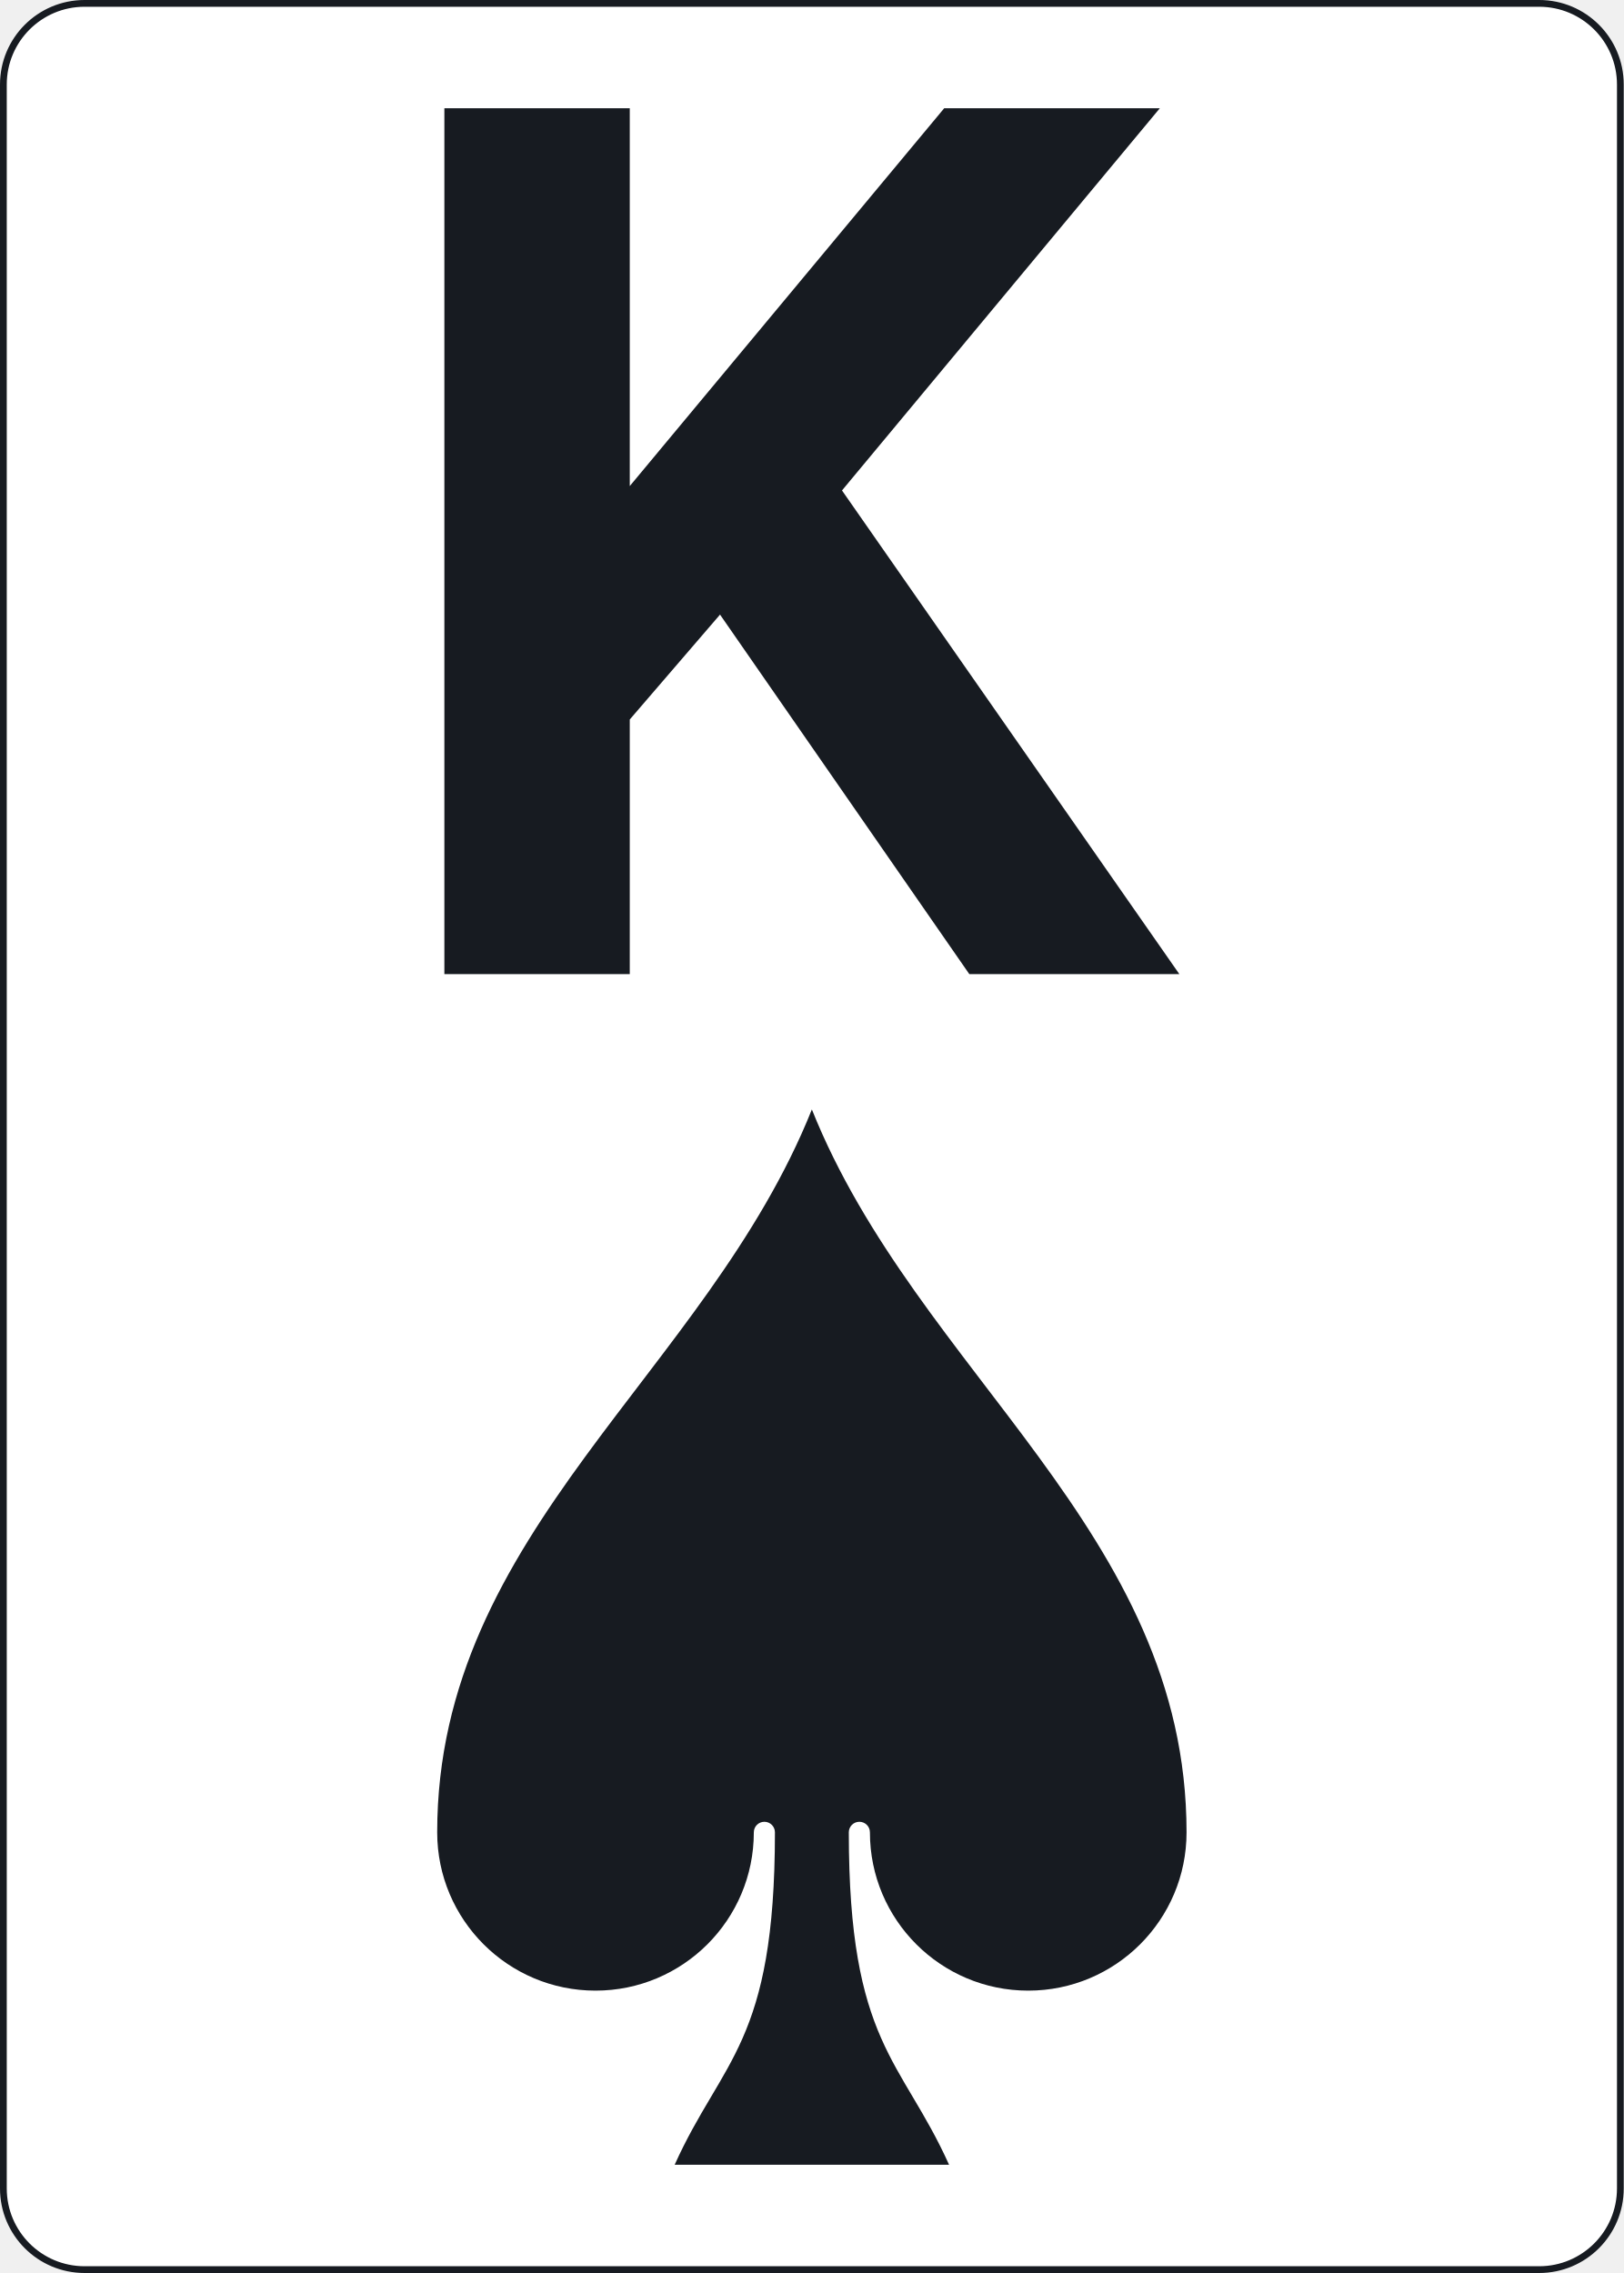
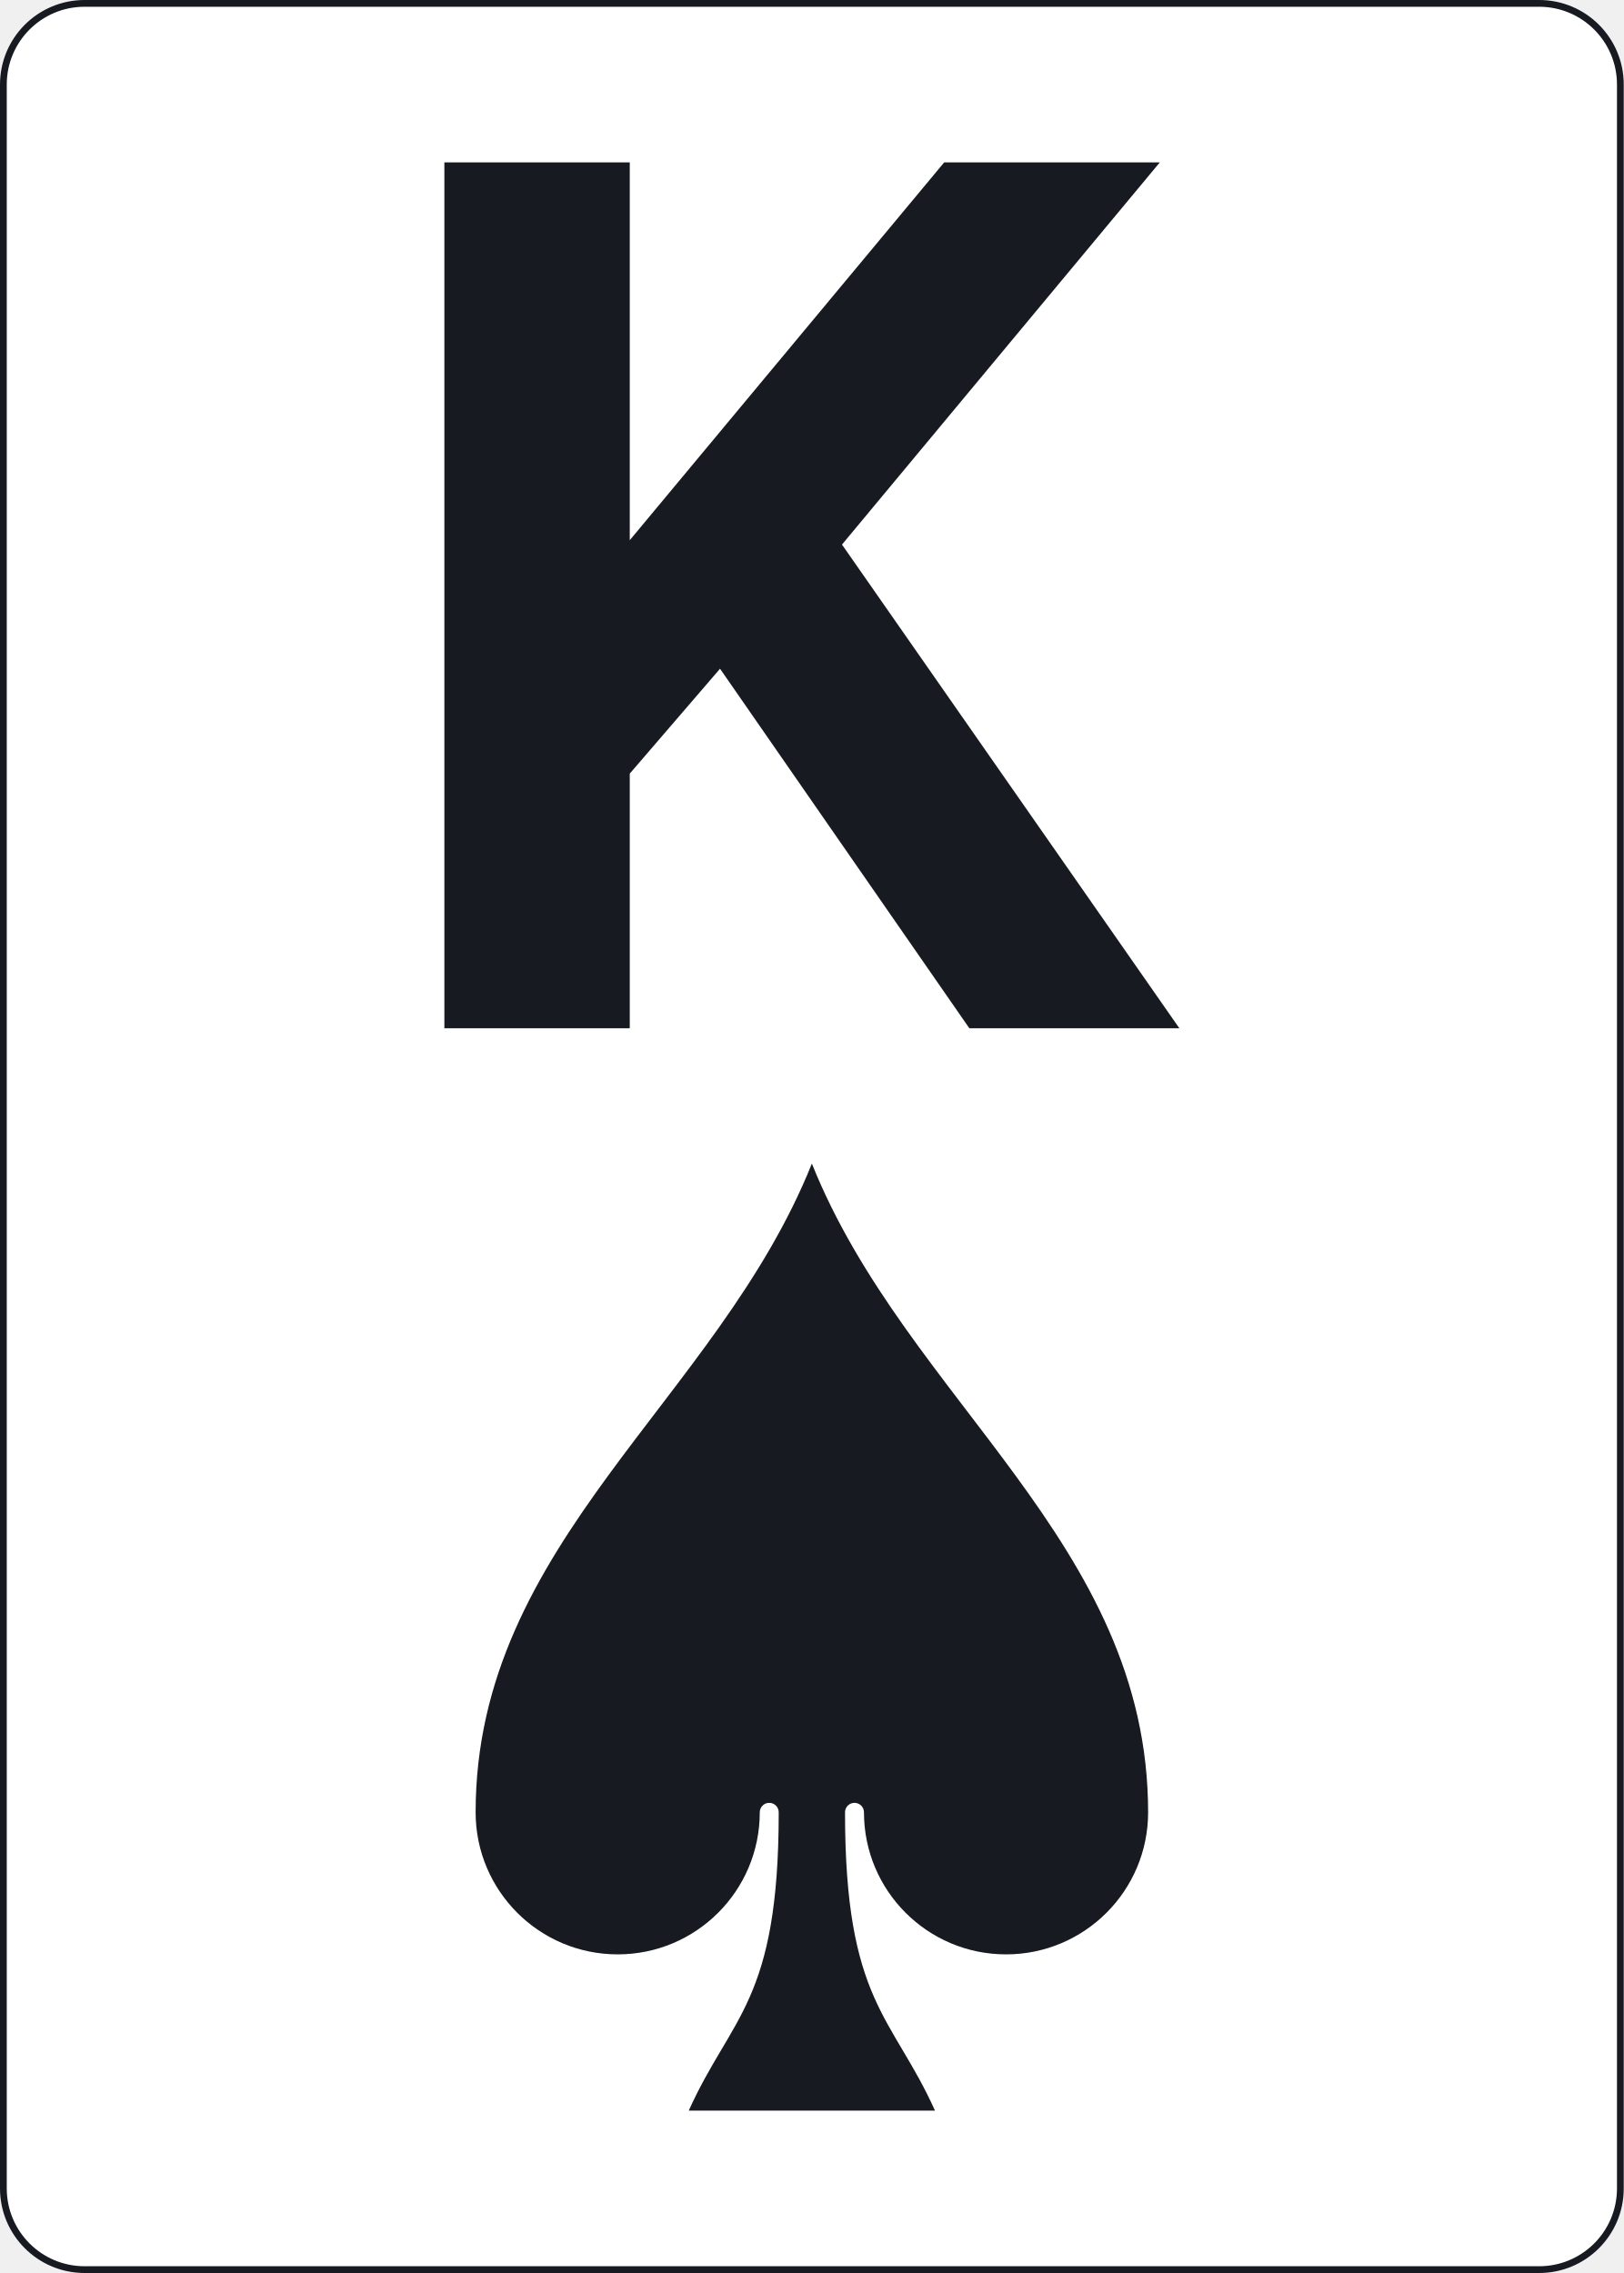
<svg xmlns="http://www.w3.org/2000/svg" class="card" face="KS" viewBox="-120 -168 240 336" width="240" height="336">
  <rect x="-119.5" y="-167.5" width="239" height="335" rx="12" fill="white" stroke="#171b21" />
  <g fill="#171b21">
-     <path id="rank" d="M-54.319 -24V-152H-26.916V-96.148L19.561 -152H51.434L4.453 -95.5L54.319 -24H23.275L-13.575 -77.147L-26.916 -61.643V-24Z" />
-     <path id="suit" d="M0 -4C15.6 35 55.38 58.4 55.38 102.86C55.38 115.783 44.903 126.26 31.98 126.26C19.057 126.26 8.58 115.783 8.58 102.86C8.58 101.998 7.882 101.3 7.02 101.3C6.158 101.3 5.46 101.998 5.46 102.86C5.46 134.06 13.26 136.4 20.28 152H-20.28C-13.26 136.4 -5.46 134.06 -5.46 102.86C-5.46 101.998 -6.158 101.3 -7.02 101.3C-7.882 101.3 -8.58 101.998 -8.58 102.86C-8.58 115.783 -19.057 126.26 -31.98 126.26C-44.903 126.26 -55.38 115.783 -55.38 102.86C-55.38 58.4 -15.6 35 0 -4Z" />
+     <path id="rank" d="M-54.319 -16V-144H-26.916V-88.148L19.561 -144H51.434L4.453 -87.5L54.319 -16H23.275L-13.575 -69.147L-26.916 -53.643V-16H-54.319Z" />
+     <path id="suit" d="M0 4C14 39 49.7 60 49.7 99.9C49.7 111.498 40.298 120.9 28.7 120.9C17.102 120.9 7.7 111.498 7.7 99.9C7.7 99.126 7.074 98.5 6.3 98.5C5.526 98.5 4.9 99.126 4.9 99.9C4.9 127.9 11.9 130 18.2 144H-18.2C-11.9 130 -4.9 127.9 -4.9 99.9C-4.9 99.126 -5.526 98.5 -6.3 98.5C-7.074 98.5 -7.7 99.126 -7.7 99.9C-7.7 111.498 -17.102 120.9 -28.7 120.9C-40.298 120.9 -49.7 111.498 -49.7 99.9C-49.7 60 -14 39 0 4Z" />
  </g>
</svg>
